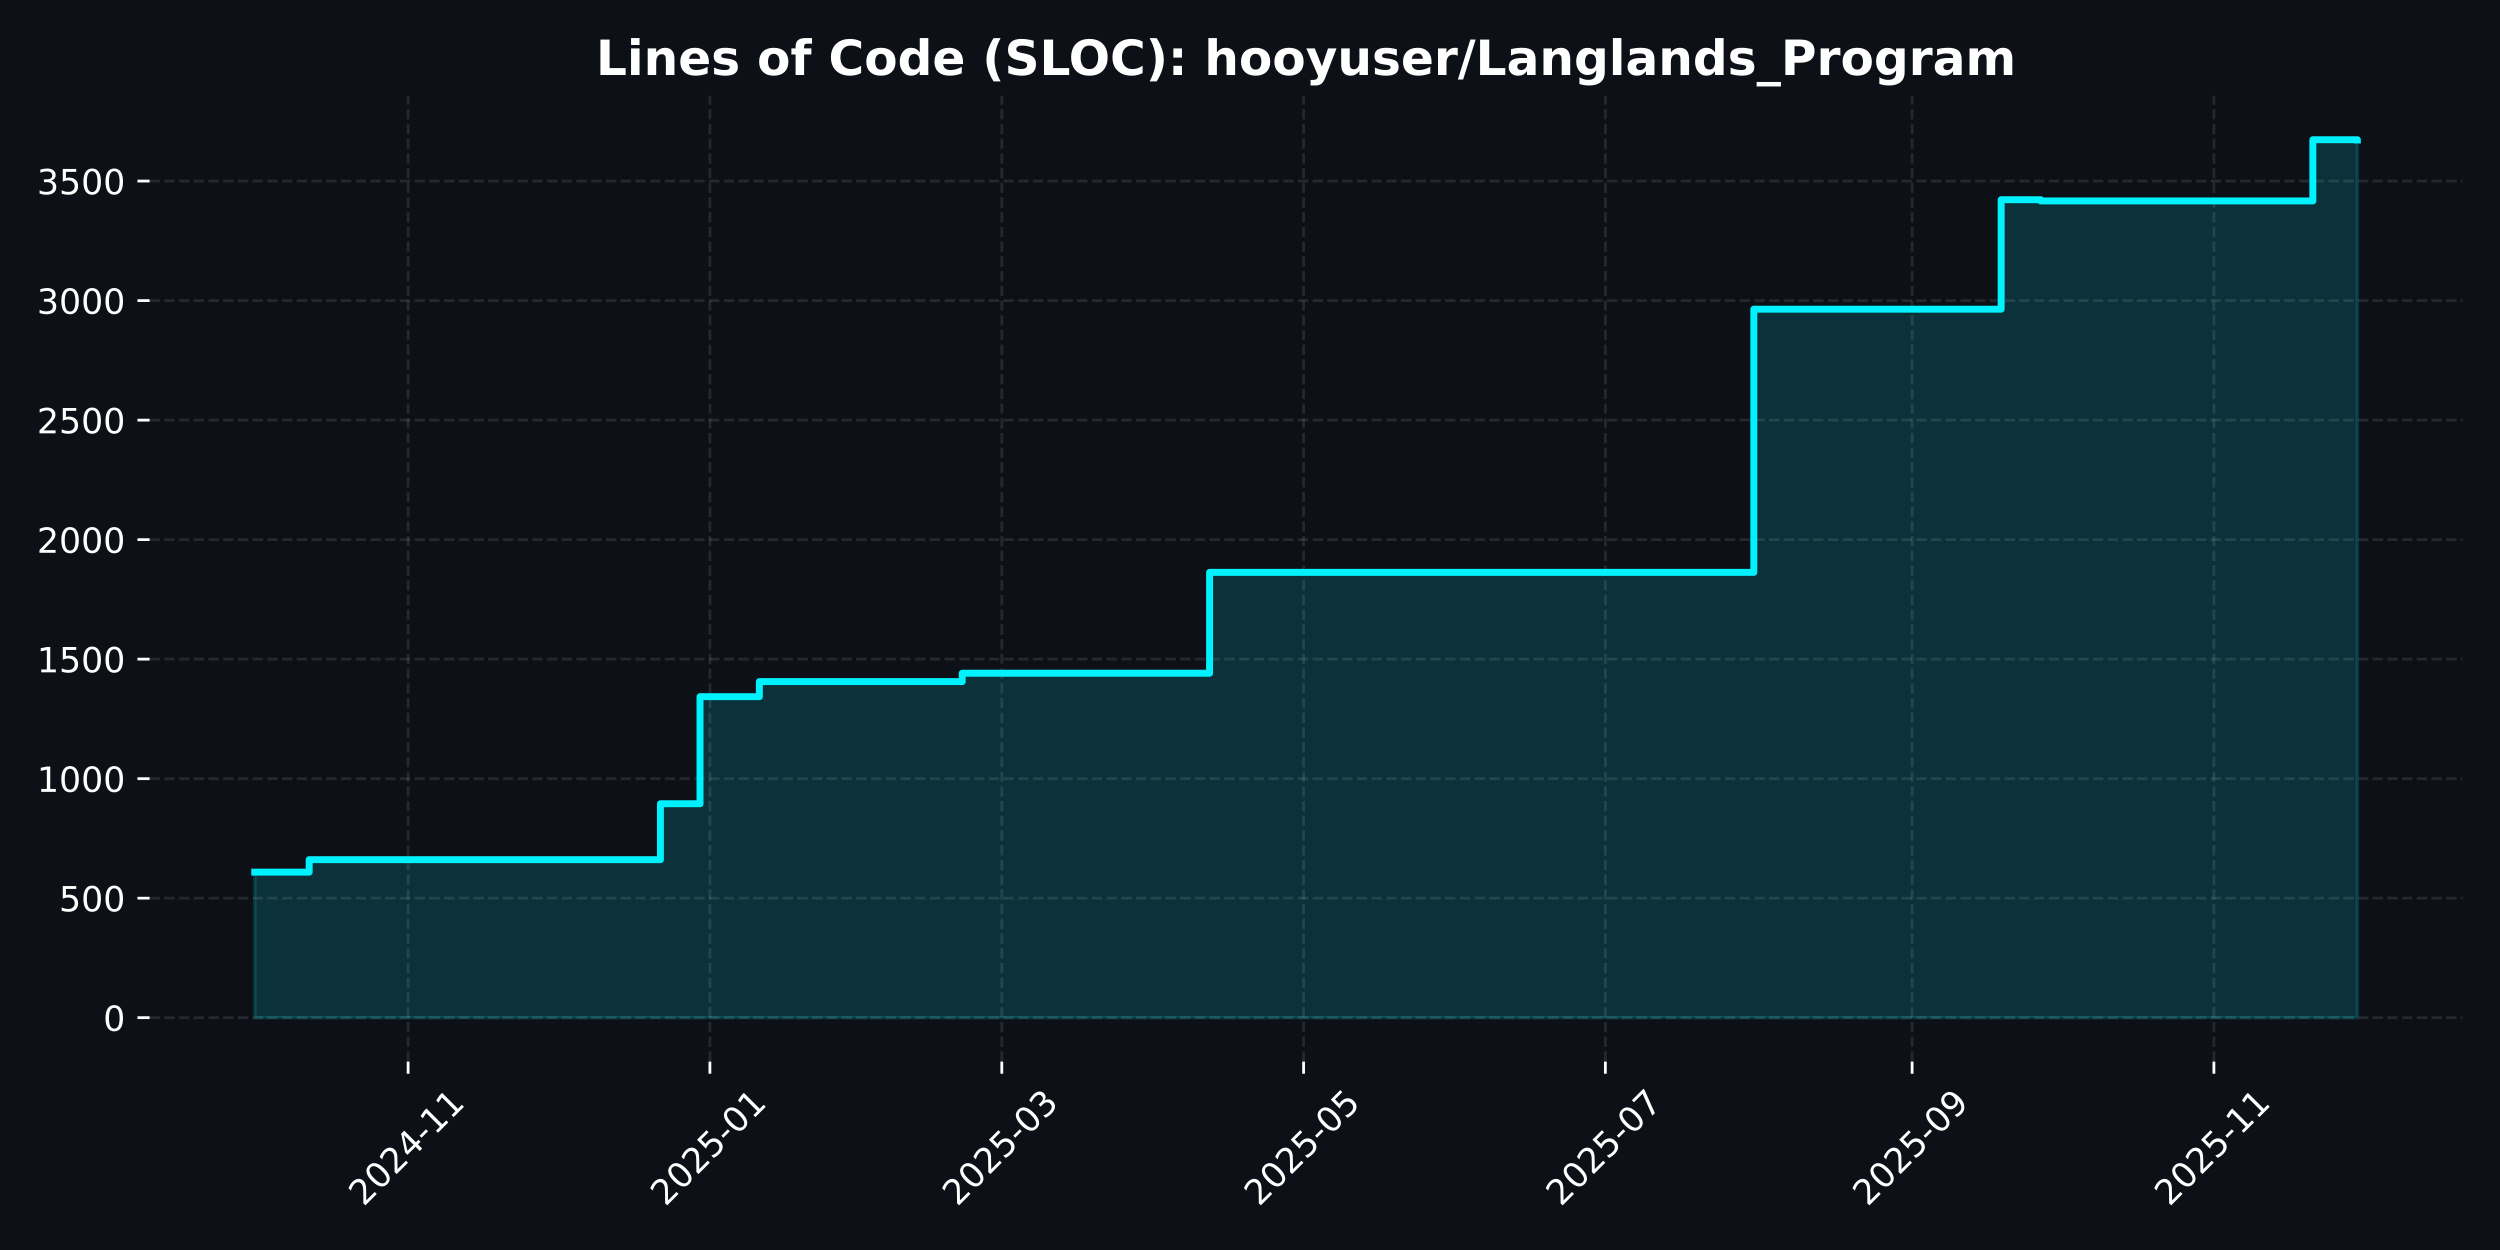
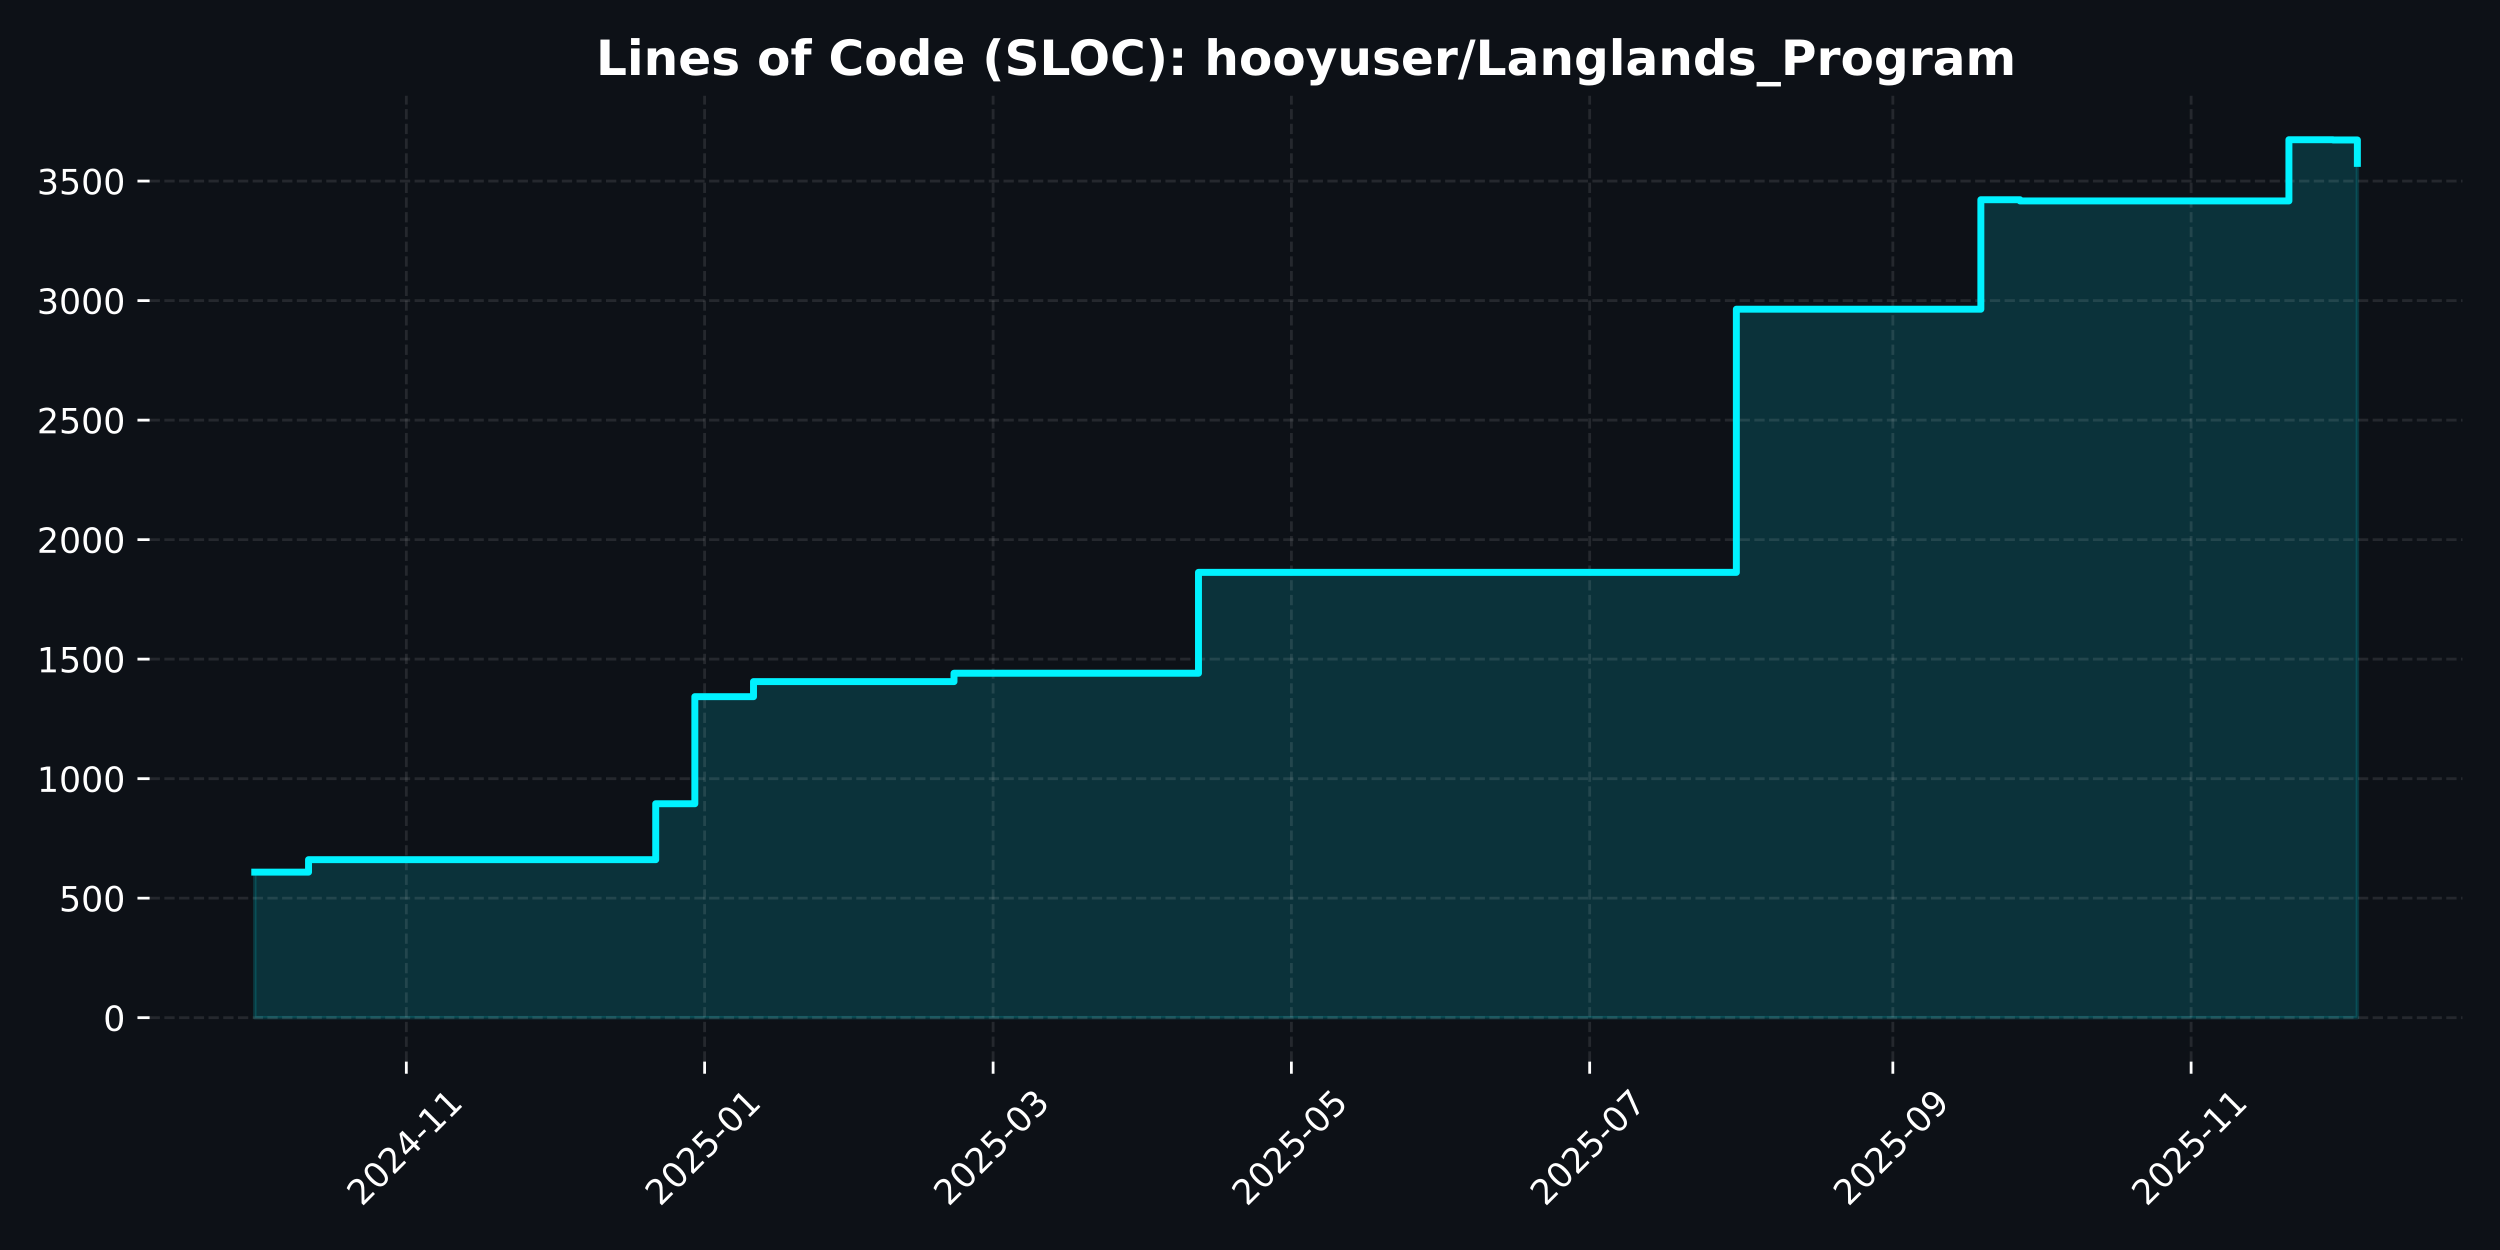
<svg xmlns="http://www.w3.org/2000/svg" xmlns:xlink="http://www.w3.org/1999/xlink" width="720pt" height="360pt" viewBox="0 0 720 360" version="1.1">
  <defs>
    <style type="text/css">*{stroke-linejoin: round; stroke-linecap: butt}</style>
  </defs>
  <g id="figure_1">
    <g id="patch_1">
      <path d="M 0 360  L 720 360  L 720 0  L 0 0  z " style="fill: #0d1117" />
    </g>
    <g id="axes_1">
      <g id="patch_2">
        <path d="M 43.09 305.735  L 709.2 305.735  L 709.2 27.6  L 43.09 27.6  z " style="fill: #0d1117" />
      </g>
      <g id="PolyCollection_1">
        <defs>
-           <path id="macbec35d89" d="M 73.368 -66.908  L 73.368 -108.832  L 89.041 -108.832  L 89.041 -112.411  L 190.204 -112.411  L 190.204 -128.52  L 201.603 -128.52  L 201.603 -159.36  L 218.701 -159.36  L 218.701 -163.697  L 277.119 -163.697  L 277.119 -166.107  L 348.361 -166.107  L 348.361 -195.157  L 505.092 -195.157  L 505.092 -270.95  L 576.334 -270.95  L 576.334 -302.479  L 587.733 -302.479  L 587.733 -302.134  L 666.099 -302.134  L 666.099 -319.758  L 678.922 -319.758  L 678.922 -319.689  L 678.922 -66.908  L 678.922 -66.908  L 678.922 -66.908  L 666.099 -66.908  L 666.099 -66.908  L 587.733 -66.908  L 587.733 -66.908  L 576.334 -66.908  L 576.334 -66.908  L 505.092 -66.908  L 505.092 -66.908  L 348.361 -66.908  L 348.361 -66.908  L 277.119 -66.908  L 277.119 -66.908  L 218.701 -66.908  L 218.701 -66.908  L 201.603 -66.908  L 201.603 -66.908  L 190.204 -66.908  L 190.204 -66.908  L 89.041 -66.908  L 89.041 -66.908  L 73.368 -66.908  z " style="stroke: #00f2ff; stroke-opacity: 0.15" />
+           <path id="m5a54fb9f8e" d="M 73.368 -66.908  L 73.368 -108.832  L 88.859 -108.832  L 88.859 -112.411  L 188.846 -112.411  L 188.846 -128.52  L 200.112 -128.52  L 200.112 -159.36  L 217.011 -159.36  L 217.011 -163.697  L 274.75 -163.697  L 274.75 -166.107  L 345.163 -166.107  L 345.163 -195.157  L 500.072 -195.157  L 500.072 -270.95  L 570.486 -270.95  L 570.486 -302.479  L 581.752 -302.479  L 581.752 -302.134  L 659.207 -302.134  L 659.207 -319.758  L 671.881 -319.758  L 671.881 -319.689  L 678.922 -319.689  L 678.922 -312.942  L 678.922 -66.908  L 678.922 -66.908  L 678.922 -66.908  L 671.881 -66.908  L 671.881 -66.908  L 659.207 -66.908  L 659.207 -66.908  L 581.752 -66.908  L 581.752 -66.908  L 570.486 -66.908  L 570.486 -66.908  L 500.072 -66.908  L 500.072 -66.908  L 345.163 -66.908  L 345.163 -66.908  L 274.75 -66.908  L 274.75 -66.908  L 217.011 -66.908  L 217.011 -66.908  L 200.112 -66.908  L 200.112 -66.908  L 188.846 -66.908  L 188.846 -66.908  L 88.859 -66.908  L 88.859 -66.908  L 73.368 -66.908  z " style="stroke: #00f2ff; stroke-opacity: 0.15" />
        </defs>
-         <g clip-path="url(#p532306b83c)">
-           <use xlink:href="#macbec35d89" x="0" y="360" style="fill: #00f2ff; fill-opacity: 0.15; stroke: #00f2ff; stroke-opacity: 0.15" />
+         <g clip-path="url(#p384848febd)">
+           <use xlink:href="#m5a54fb9f8e" x="0" y="360" style="fill: #00f2ff; fill-opacity: 0.15; stroke: #00f2ff; stroke-opacity: 0.15" />
        </g>
      </g>
      <g id="matplotlib.axis_1">
        <g id="xtick_1">
          <g id="line2d_1">
-             <path d="M 117.538 305.735  L 117.538 27.6  " clip-path="url(#p532306b83c)" style="fill: none; stroke-dasharray: 2.96,1.28; stroke-dashoffset: 0; stroke: #ffffff; stroke-opacity: 0.1; stroke-width: 0.8" />
+             <path d="M 117.024 305.735  L 117.024 27.6  " clip-path="url(#p384848febd)" style="fill: none; stroke-dasharray: 2.96,1.28; stroke-dashoffset: 0; stroke: #ffffff; stroke-opacity: 0.1; stroke-width: 0.8" />
          </g>
          <g id="line2d_2">
            <defs>
-               <path id="m327a53d993" d="M 0 0  L 0 3.5  " style="stroke: #ffffff; stroke-width: 0.8" />
+               <path id="m744ad3e22c" d="M 0 0  L 0 3.5  " style="stroke: #ffffff; stroke-width: 0.8" />
            </defs>
            <g>
-               <use xlink:href="#m327a53d993" x="117.538" y="305.735" style="fill: #ffffff; stroke: #ffffff; stroke-width: 0.8" />
+               <use xlink:href="#m744ad3e22c" x="117.024" y="305.735" style="fill: #ffffff; stroke: #ffffff; stroke-width: 0.8" />
            </g>
          </g>
          <g id="text_1">
-             <g style="fill: #ffffff" transform="translate(104.7163 347.6523) rotate(-45) scale(0.1 -0.1)">
+             <g style="fill: #ffffff" transform="translate(104.2027 347.6523) rotate(-45) scale(0.1 -0.1)">
              <defs>
                <path id="DejaVuSans-32" d="M 1228 531  L 3431 531  L 3431 0  L 469 0  L 469 531  Q 828 903 1448 1529  Q 2069 2156 2228 2338  Q 2531 2678 2651 2914  Q 2772 3150 2772 3378  Q 2772 3750 2511 3984  Q 2250 4219 1831 4219  Q 1534 4219 1204 4116  Q 875 4013 500 3803  L 500 4441  Q 881 4594 1212 4672  Q 1544 4750 1819 4750  Q 2544 4750 2975 4387  Q 3406 4025 3406 3419  Q 3406 3131 3298 2873  Q 3191 2616 2906 2266  Q 2828 2175 2409 1742  Q 1991 1309 1228 531  z " transform="scale(0.015625)" />
                <path id="DejaVuSans-30" d="M 2034 4250  Q 1547 4250 1301 3770  Q 1056 3291 1056 2328  Q 1056 1369 1301 889  Q 1547 409 2034 409  Q 2525 409 2770 889  Q 3016 1369 3016 2328  Q 3016 3291 2770 3770  Q 2525 4250 2034 4250  z M 2034 4750  Q 2819 4750 3233 4129  Q 3647 3509 3647 2328  Q 3647 1150 3233 529  Q 2819 -91 2034 -91  Q 1250 -91 836 529  Q 422 1150 422 2328  Q 422 3509 836 4129  Q 1250 4750 2034 4750  z " transform="scale(0.015625)" />
                <path id="DejaVuSans-34" d="M 2419 4116  L 825 1625  L 2419 1625  L 2419 4116  z M 2253 4666  L 3047 4666  L 3047 1625  L 3713 1625  L 3713 1100  L 3047 1100  L 3047 0  L 2419 0  L 2419 1100  L 313 1100  L 313 1709  L 2253 4666  z " transform="scale(0.015625)" />
                <path id="DejaVuSans-2d" d="M 313 2009  L 1997 2009  L 1997 1497  L 313 1497  L 313 2009  z " transform="scale(0.015625)" />
                <path id="DejaVuSans-31" d="M 794 531  L 1825 531  L 1825 4091  L 703 3866  L 703 4441  L 1819 4666  L 2450 4666  L 2450 531  L 3481 531  L 3481 0  L 794 0  L 794 531  z " transform="scale(0.015625)" />
              </defs>
              <use xlink:href="#DejaVuSans-32" />
              <use xlink:href="#DejaVuSans-30" x="63.623" />
              <use xlink:href="#DejaVuSans-32" x="127.246" />
              <use xlink:href="#DejaVuSans-34" x="190.869" />
              <use xlink:href="#DejaVuSans-2d" x="254.492" />
              <use xlink:href="#DejaVuSans-31" x="290.576" />
              <use xlink:href="#DejaVuSans-31" x="354.199" />
            </g>
          </g>
        </g>
        <g id="xtick_2">
          <g id="line2d_3">
-             <path d="M 204.452 305.735  L 204.452 27.6  " clip-path="url(#p532306b83c)" style="fill: none; stroke-dasharray: 2.96,1.28; stroke-dashoffset: 0; stroke: #ffffff; stroke-opacity: 0.1; stroke-width: 0.8" />
+             <path d="M 202.928 305.735  L 202.928 27.6  " clip-path="url(#p384848febd)" style="fill: none; stroke-dasharray: 2.96,1.28; stroke-dashoffset: 0; stroke: #ffffff; stroke-opacity: 0.1; stroke-width: 0.8" />
          </g>
          <g id="line2d_4">
            <g>
-               <use xlink:href="#m327a53d993" x="204.452" y="305.735" style="fill: #ffffff; stroke: #ffffff; stroke-width: 0.8" />
+               <use xlink:href="#m744ad3e22c" x="202.928" y="305.735" style="fill: #ffffff; stroke: #ffffff; stroke-width: 0.8" />
            </g>
          </g>
          <g id="text_2">
-             <g style="fill: #ffffff" transform="translate(191.6312 347.6523) rotate(-45) scale(0.1 -0.1)">
+             <g style="fill: #ffffff" transform="translate(190.107 347.6523) rotate(-45) scale(0.1 -0.1)">
              <defs>
                <path id="DejaVuSans-35" d="M 691 4666  L 3169 4666  L 3169 4134  L 1269 4134  L 1269 2991  Q 1406 3038 1543 3061  Q 1681 3084 1819 3084  Q 2600 3084 3056 2656  Q 3513 2228 3513 1497  Q 3513 744 3044 326  Q 2575 -91 1722 -91  Q 1428 -91 1123 -41  Q 819 9 494 109  L 494 744  Q 775 591 1075 516  Q 1375 441 1709 441  Q 2250 441 2565 725  Q 2881 1009 2881 1497  Q 2881 1984 2565 2268  Q 2250 2553 1709 2553  Q 1456 2553 1204 2497  Q 953 2441 691 2322  L 691 4666  z " transform="scale(0.015625)" />
              </defs>
              <use xlink:href="#DejaVuSans-32" />
              <use xlink:href="#DejaVuSans-30" x="63.623" />
              <use xlink:href="#DejaVuSans-32" x="127.246" />
              <use xlink:href="#DejaVuSans-35" x="190.869" />
              <use xlink:href="#DejaVuSans-2d" x="254.492" />
              <use xlink:href="#DejaVuSans-30" x="290.576" />
              <use xlink:href="#DejaVuSans-31" x="354.199" />
            </g>
          </g>
        </g>
        <g id="xtick_3">
          <g id="line2d_5">
-             <path d="M 288.518 305.735  L 288.518 27.6  " clip-path="url(#p532306b83c)" style="fill: none; stroke-dasharray: 2.96,1.28; stroke-dashoffset: 0; stroke: #ffffff; stroke-opacity: 0.1; stroke-width: 0.8" />
+             <path d="M 286.016 305.735  L 286.016 27.6  " clip-path="url(#p384848febd)" style="fill: none; stroke-dasharray: 2.96,1.28; stroke-dashoffset: 0; stroke: #ffffff; stroke-opacity: 0.1; stroke-width: 0.8" />
          </g>
          <g id="line2d_6">
            <g>
-               <use xlink:href="#m327a53d993" x="288.518" y="305.735" style="fill: #ffffff; stroke: #ffffff; stroke-width: 0.8" />
+               <use xlink:href="#m744ad3e22c" x="286.016" y="305.735" style="fill: #ffffff; stroke: #ffffff; stroke-width: 0.8" />
            </g>
          </g>
          <g id="text_3">
-             <g style="fill: #ffffff" transform="translate(275.6964 347.6523) rotate(-45) scale(0.1 -0.1)">
+             <g style="fill: #ffffff" transform="translate(273.1947 347.6523) rotate(-45) scale(0.1 -0.1)">
              <defs>
                <path id="DejaVuSans-33" d="M 2597 2516  Q 3050 2419 3304 2112  Q 3559 1806 3559 1356  Q 3559 666 3084 287  Q 2609 -91 1734 -91  Q 1441 -91 1130 -33  Q 819 25 488 141  L 488 750  Q 750 597 1062 519  Q 1375 441 1716 441  Q 2309 441 2620 675  Q 2931 909 2931 1356  Q 2931 1769 2642 2001  Q 2353 2234 1838 2234  L 1294 2234  L 1294 2753  L 1863 2753  Q 2328 2753 2575 2939  Q 2822 3125 2822 3475  Q 2822 3834 2567 4026  Q 2313 4219 1838 4219  Q 1578 4219 1281 4162  Q 984 4106 628 3988  L 628 4550  Q 988 4650 1302 4700  Q 1616 4750 1894 4750  Q 2613 4750 3031 4423  Q 3450 4097 3450 3541  Q 3450 3153 3228 2886  Q 3006 2619 2597 2516  z " transform="scale(0.015625)" />
              </defs>
              <use xlink:href="#DejaVuSans-32" />
              <use xlink:href="#DejaVuSans-30" x="63.623" />
              <use xlink:href="#DejaVuSans-32" x="127.246" />
              <use xlink:href="#DejaVuSans-35" x="190.869" />
              <use xlink:href="#DejaVuSans-2d" x="254.492" />
              <use xlink:href="#DejaVuSans-30" x="290.576" />
              <use xlink:href="#DejaVuSans-33" x="354.199" />
            </g>
          </g>
        </g>
        <g id="xtick_4">
          <g id="line2d_7">
-             <path d="M 375.433 305.735  L 375.433 27.6  " clip-path="url(#p532306b83c)" style="fill: none; stroke-dasharray: 2.96,1.28; stroke-dashoffset: 0; stroke: #ffffff; stroke-opacity: 0.1; stroke-width: 0.8" />
+             <path d="M 371.92 305.735  L 371.92 27.6  " clip-path="url(#p384848febd)" style="fill: none; stroke-dasharray: 2.96,1.28; stroke-dashoffset: 0; stroke: #ffffff; stroke-opacity: 0.1; stroke-width: 0.8" />
          </g>
          <g id="line2d_8">
            <g>
-               <use xlink:href="#m327a53d993" x="375.433" y="305.735" style="fill: #ffffff; stroke: #ffffff; stroke-width: 0.8" />
+               <use xlink:href="#m744ad3e22c" x="371.92" y="305.735" style="fill: #ffffff; stroke: #ffffff; stroke-width: 0.8" />
            </g>
          </g>
          <g id="text_4">
-             <g style="fill: #ffffff" transform="translate(362.6113 347.6523) rotate(-45) scale(0.1 -0.1)">
+             <g style="fill: #ffffff" transform="translate(359.0989 347.6523) rotate(-45) scale(0.1 -0.1)">
              <use xlink:href="#DejaVuSans-32" />
              <use xlink:href="#DejaVuSans-30" x="63.623" />
              <use xlink:href="#DejaVuSans-32" x="127.246" />
              <use xlink:href="#DejaVuSans-35" x="190.869" />
              <use xlink:href="#DejaVuSans-2d" x="254.492" />
              <use xlink:href="#DejaVuSans-30" x="290.576" />
              <use xlink:href="#DejaVuSans-35" x="354.199" />
            </g>
          </g>
        </g>
        <g id="xtick_5">
          <g id="line2d_9">
-             <path d="M 462.347 305.735  L 462.347 27.6  " clip-path="url(#p532306b83c)" style="fill: none; stroke-dasharray: 2.96,1.28; stroke-dashoffset: 0; stroke: #ffffff; stroke-opacity: 0.1; stroke-width: 0.8" />
+             <path d="M 457.824 305.735  L 457.824 27.6  " clip-path="url(#p384848febd)" style="fill: none; stroke-dasharray: 2.96,1.28; stroke-dashoffset: 0; stroke: #ffffff; stroke-opacity: 0.1; stroke-width: 0.8" />
          </g>
          <g id="line2d_10">
            <g>
-               <use xlink:href="#m327a53d993" x="462.347" y="305.735" style="fill: #ffffff; stroke: #ffffff; stroke-width: 0.8" />
+               <use xlink:href="#m744ad3e22c" x="457.824" y="305.735" style="fill: #ffffff; stroke: #ffffff; stroke-width: 0.8" />
            </g>
          </g>
          <g id="text_5">
-             <g style="fill: #ffffff" transform="translate(449.5262 347.6523) rotate(-45) scale(0.1 -0.1)">
+             <g style="fill: #ffffff" transform="translate(445.0032 347.6523) rotate(-45) scale(0.1 -0.1)">
              <defs>
                <path id="DejaVuSans-37" d="M 525 4666  L 3525 4666  L 3525 4397  L 1831 0  L 1172 0  L 2766 4134  L 525 4134  L 525 4666  z " transform="scale(0.015625)" />
              </defs>
              <use xlink:href="#DejaVuSans-32" />
              <use xlink:href="#DejaVuSans-30" x="63.623" />
              <use xlink:href="#DejaVuSans-32" x="127.246" />
              <use xlink:href="#DejaVuSans-35" x="190.869" />
              <use xlink:href="#DejaVuSans-2d" x="254.492" />
              <use xlink:href="#DejaVuSans-30" x="290.576" />
              <use xlink:href="#DejaVuSans-37" x="354.199" />
            </g>
          </g>
        </g>
        <g id="xtick_6">
          <g id="line2d_11">
-             <path d="M 550.687 305.735  L 550.687 27.6  " clip-path="url(#p532306b83c)" style="fill: none; stroke-dasharray: 2.96,1.28; stroke-dashoffset: 0; stroke: #ffffff; stroke-opacity: 0.1; stroke-width: 0.8" />
+             <path d="M 545.137 305.735  L 545.137 27.6  " clip-path="url(#p384848febd)" style="fill: none; stroke-dasharray: 2.96,1.28; stroke-dashoffset: 0; stroke: #ffffff; stroke-opacity: 0.1; stroke-width: 0.8" />
          </g>
          <g id="line2d_12">
            <g>
-               <use xlink:href="#m327a53d993" x="550.687" y="305.735" style="fill: #ffffff; stroke: #ffffff; stroke-width: 0.8" />
+               <use xlink:href="#m744ad3e22c" x="545.137" y="305.735" style="fill: #ffffff; stroke: #ffffff; stroke-width: 0.8" />
            </g>
          </g>
          <g id="text_6">
-             <g style="fill: #ffffff" transform="translate(537.8659 347.6523) rotate(-45) scale(0.1 -0.1)">
+             <g style="fill: #ffffff" transform="translate(532.3157 347.6523) rotate(-45) scale(0.1 -0.1)">
              <defs>
                <path id="DejaVuSans-39" d="M 703 97  L 703 672  Q 941 559 1184 500  Q 1428 441 1663 441  Q 2288 441 2617 861  Q 2947 1281 2994 2138  Q 2813 1869 2534 1725  Q 2256 1581 1919 1581  Q 1219 1581 811 2004  Q 403 2428 403 3163  Q 403 3881 828 4315  Q 1253 4750 1959 4750  Q 2769 4750 3195 4129  Q 3622 3509 3622 2328  Q 3622 1225 3098 567  Q 2575 -91 1691 -91  Q 1453 -91 1209 -44  Q 966 3 703 97  z M 1959 2075  Q 2384 2075 2632 2365  Q 2881 2656 2881 3163  Q 2881 3666 2632 3958  Q 2384 4250 1959 4250  Q 1534 4250 1286 3958  Q 1038 3666 1038 3163  Q 1038 2656 1286 2365  Q 1534 2075 1959 2075  z " transform="scale(0.015625)" />
              </defs>
              <use xlink:href="#DejaVuSans-32" />
              <use xlink:href="#DejaVuSans-30" x="63.623" />
              <use xlink:href="#DejaVuSans-32" x="127.246" />
              <use xlink:href="#DejaVuSans-35" x="190.869" />
              <use xlink:href="#DejaVuSans-2d" x="254.492" />
              <use xlink:href="#DejaVuSans-30" x="290.576" />
              <use xlink:href="#DejaVuSans-39" x="354.199" />
            </g>
          </g>
        </g>
        <g id="xtick_7">
          <g id="line2d_13">
-             <path d="M 637.602 305.735  L 637.602 27.6  " clip-path="url(#p532306b83c)" style="fill: none; stroke-dasharray: 2.96,1.28; stroke-dashoffset: 0; stroke: #ffffff; stroke-opacity: 0.1; stroke-width: 0.8" />
+             <path d="M 631.041 305.735  L 631.041 27.6  " clip-path="url(#p384848febd)" style="fill: none; stroke-dasharray: 2.96,1.28; stroke-dashoffset: 0; stroke: #ffffff; stroke-opacity: 0.1; stroke-width: 0.8" />
          </g>
          <g id="line2d_14">
            <g>
-               <use xlink:href="#m327a53d993" x="637.602" y="305.735" style="fill: #ffffff; stroke: #ffffff; stroke-width: 0.8" />
+               <use xlink:href="#m744ad3e22c" x="631.041" y="305.735" style="fill: #ffffff; stroke: #ffffff; stroke-width: 0.8" />
            </g>
          </g>
          <g id="text_7">
-             <g style="fill: #ffffff" transform="translate(624.7808 347.6523) rotate(-45) scale(0.1 -0.1)">
+             <g style="fill: #ffffff" transform="translate(618.2199 347.6523) rotate(-45) scale(0.1 -0.1)">
              <use xlink:href="#DejaVuSans-32" />
              <use xlink:href="#DejaVuSans-30" x="63.623" />
              <use xlink:href="#DejaVuSans-32" x="127.246" />
              <use xlink:href="#DejaVuSans-35" x="190.869" />
              <use xlink:href="#DejaVuSans-2d" x="254.492" />
              <use xlink:href="#DejaVuSans-31" x="290.576" />
              <use xlink:href="#DejaVuSans-31" x="354.199" />
            </g>
          </g>
        </g>
      </g>
      <g id="matplotlib.axis_2">
        <g id="ytick_1">
          <g id="line2d_15">
-             <path d="M 43.09 293.092  L 709.2 293.092  " clip-path="url(#p532306b83c)" style="fill: none; stroke-dasharray: 2.96,1.28; stroke-dashoffset: 0; stroke: #ffffff; stroke-opacity: 0.1; stroke-width: 0.8" />
+             <path d="M 43.09 293.092  L 709.2 293.092  " clip-path="url(#p384848febd)" style="fill: none; stroke-dasharray: 2.96,1.28; stroke-dashoffset: 0; stroke: #ffffff; stroke-opacity: 0.1; stroke-width: 0.8" />
          </g>
          <g id="line2d_16">
            <defs>
-               <path id="mb0e7eb53b1" d="M 0 0  L -3.5 0  " style="stroke: #ffffff; stroke-width: 0.8" />
+               <path id="me2de190470" d="M 0 0  L -3.5 0  " style="stroke: #ffffff; stroke-width: 0.8" />
            </defs>
            <g>
-               <use xlink:href="#mb0e7eb53b1" x="43.09" y="293.092" style="fill: #ffffff; stroke: #ffffff; stroke-width: 0.8" />
+               <use xlink:href="#me2de190470" x="43.09" y="293.092" style="fill: #ffffff; stroke: #ffffff; stroke-width: 0.8" />
            </g>
          </g>
          <g id="text_8">
            <g style="fill: #ffffff" transform="translate(29.7275 296.8912) scale(0.1 -0.1)">
              <use xlink:href="#DejaVuSans-30" />
            </g>
          </g>
        </g>
        <g id="ytick_2">
          <g id="line2d_17">
-             <path d="M 43.09 258.672  L 709.2 258.672  " clip-path="url(#p532306b83c)" style="fill: none; stroke-dasharray: 2.96,1.28; stroke-dashoffset: 0; stroke: #ffffff; stroke-opacity: 0.1; stroke-width: 0.8" />
+             <path d="M 43.09 258.672  L 709.2 258.672  " clip-path="url(#p384848febd)" style="fill: none; stroke-dasharray: 2.96,1.28; stroke-dashoffset: 0; stroke: #ffffff; stroke-opacity: 0.1; stroke-width: 0.8" />
          </g>
          <g id="line2d_18">
            <g>
-               <use xlink:href="#mb0e7eb53b1" x="43.09" y="258.672" style="fill: #ffffff; stroke: #ffffff; stroke-width: 0.8" />
+               <use xlink:href="#me2de190470" x="43.09" y="258.672" style="fill: #ffffff; stroke: #ffffff; stroke-width: 0.8" />
            </g>
          </g>
          <g id="text_9">
            <g style="fill: #ffffff" transform="translate(17.0025 262.4712) scale(0.1 -0.1)">
              <use xlink:href="#DejaVuSans-35" />
              <use xlink:href="#DejaVuSans-30" x="63.623" />
              <use xlink:href="#DejaVuSans-30" x="127.246" />
            </g>
          </g>
        </g>
        <g id="ytick_3">
          <g id="line2d_19">
-             <path d="M 43.09 224.252  L 709.2 224.252  " clip-path="url(#p532306b83c)" style="fill: none; stroke-dasharray: 2.96,1.28; stroke-dashoffset: 0; stroke: #ffffff; stroke-opacity: 0.1; stroke-width: 0.8" />
+             <path d="M 43.09 224.252  L 709.2 224.252  " clip-path="url(#p384848febd)" style="fill: none; stroke-dasharray: 2.96,1.28; stroke-dashoffset: 0; stroke: #ffffff; stroke-opacity: 0.1; stroke-width: 0.8" />
          </g>
          <g id="line2d_20">
            <g>
-               <use xlink:href="#mb0e7eb53b1" x="43.09" y="224.252" style="fill: #ffffff; stroke: #ffffff; stroke-width: 0.8" />
+               <use xlink:href="#me2de190470" x="43.09" y="224.252" style="fill: #ffffff; stroke: #ffffff; stroke-width: 0.8" />
            </g>
          </g>
          <g id="text_10">
            <g style="fill: #ffffff" transform="translate(10.64 228.0512) scale(0.1 -0.1)">
              <use xlink:href="#DejaVuSans-31" />
              <use xlink:href="#DejaVuSans-30" x="63.623" />
              <use xlink:href="#DejaVuSans-30" x="127.246" />
              <use xlink:href="#DejaVuSans-30" x="190.869" />
            </g>
          </g>
        </g>
        <g id="ytick_4">
          <g id="line2d_21">
-             <path d="M 43.09 189.832  L 709.2 189.832  " clip-path="url(#p532306b83c)" style="fill: none; stroke-dasharray: 2.96,1.28; stroke-dashoffset: 0; stroke: #ffffff; stroke-opacity: 0.1; stroke-width: 0.8" />
+             <path d="M 43.09 189.832  L 709.2 189.832  " clip-path="url(#p384848febd)" style="fill: none; stroke-dasharray: 2.96,1.28; stroke-dashoffset: 0; stroke: #ffffff; stroke-opacity: 0.1; stroke-width: 0.8" />
          </g>
          <g id="line2d_22">
            <g>
-               <use xlink:href="#mb0e7eb53b1" x="43.09" y="189.832" style="fill: #ffffff; stroke: #ffffff; stroke-width: 0.8" />
+               <use xlink:href="#me2de190470" x="43.09" y="189.832" style="fill: #ffffff; stroke: #ffffff; stroke-width: 0.8" />
            </g>
          </g>
          <g id="text_11">
            <g style="fill: #ffffff" transform="translate(10.64 193.6312) scale(0.1 -0.1)">
              <use xlink:href="#DejaVuSans-31" />
              <use xlink:href="#DejaVuSans-35" x="63.623" />
              <use xlink:href="#DejaVuSans-30" x="127.246" />
              <use xlink:href="#DejaVuSans-30" x="190.869" />
            </g>
          </g>
        </g>
        <g id="ytick_5">
          <g id="line2d_23">
-             <path d="M 43.09 155.412  L 709.2 155.412  " clip-path="url(#p532306b83c)" style="fill: none; stroke-dasharray: 2.96,1.28; stroke-dashoffset: 0; stroke: #ffffff; stroke-opacity: 0.1; stroke-width: 0.8" />
+             <path d="M 43.09 155.412  L 709.2 155.412  " clip-path="url(#p384848febd)" style="fill: none; stroke-dasharray: 2.96,1.28; stroke-dashoffset: 0; stroke: #ffffff; stroke-opacity: 0.1; stroke-width: 0.8" />
          </g>
          <g id="line2d_24">
            <g>
-               <use xlink:href="#mb0e7eb53b1" x="43.09" y="155.412" style="fill: #ffffff; stroke: #ffffff; stroke-width: 0.8" />
+               <use xlink:href="#me2de190470" x="43.09" y="155.412" style="fill: #ffffff; stroke: #ffffff; stroke-width: 0.8" />
            </g>
          </g>
          <g id="text_12">
            <g style="fill: #ffffff" transform="translate(10.64 159.2111) scale(0.1 -0.1)">
              <use xlink:href="#DejaVuSans-32" />
              <use xlink:href="#DejaVuSans-30" x="63.623" />
              <use xlink:href="#DejaVuSans-30" x="127.246" />
              <use xlink:href="#DejaVuSans-30" x="190.869" />
            </g>
          </g>
        </g>
        <g id="ytick_6">
          <g id="line2d_25">
-             <path d="M 43.09 120.992  L 709.2 120.992  " clip-path="url(#p532306b83c)" style="fill: none; stroke-dasharray: 2.96,1.28; stroke-dashoffset: 0; stroke: #ffffff; stroke-opacity: 0.1; stroke-width: 0.8" />
+             <path d="M 43.09 120.992  L 709.2 120.992  " clip-path="url(#p384848febd)" style="fill: none; stroke-dasharray: 2.96,1.28; stroke-dashoffset: 0; stroke: #ffffff; stroke-opacity: 0.1; stroke-width: 0.8" />
          </g>
          <g id="line2d_26">
            <g>
-               <use xlink:href="#mb0e7eb53b1" x="43.09" y="120.992" style="fill: #ffffff; stroke: #ffffff; stroke-width: 0.8" />
+               <use xlink:href="#me2de190470" x="43.09" y="120.992" style="fill: #ffffff; stroke: #ffffff; stroke-width: 0.8" />
            </g>
          </g>
          <g id="text_13">
            <g style="fill: #ffffff" transform="translate(10.64 124.7911) scale(0.1 -0.1)">
              <use xlink:href="#DejaVuSans-32" />
              <use xlink:href="#DejaVuSans-35" x="63.623" />
              <use xlink:href="#DejaVuSans-30" x="127.246" />
              <use xlink:href="#DejaVuSans-30" x="190.869" />
            </g>
          </g>
        </g>
        <g id="ytick_7">
          <g id="line2d_27">
-             <path d="M 43.09 86.572  L 709.2 86.572  " clip-path="url(#p532306b83c)" style="fill: none; stroke-dasharray: 2.96,1.28; stroke-dashoffset: 0; stroke: #ffffff; stroke-opacity: 0.1; stroke-width: 0.8" />
+             <path d="M 43.09 86.572  L 709.2 86.572  " clip-path="url(#p384848febd)" style="fill: none; stroke-dasharray: 2.96,1.28; stroke-dashoffset: 0; stroke: #ffffff; stroke-opacity: 0.1; stroke-width: 0.8" />
          </g>
          <g id="line2d_28">
            <g>
-               <use xlink:href="#mb0e7eb53b1" x="43.09" y="86.572" style="fill: #ffffff; stroke: #ffffff; stroke-width: 0.8" />
+               <use xlink:href="#me2de190470" x="43.09" y="86.572" style="fill: #ffffff; stroke: #ffffff; stroke-width: 0.8" />
            </g>
          </g>
          <g id="text_14">
            <g style="fill: #ffffff" transform="translate(10.64 90.37106) scale(0.1 -0.1)">
              <use xlink:href="#DejaVuSans-33" />
              <use xlink:href="#DejaVuSans-30" x="63.623" />
              <use xlink:href="#DejaVuSans-30" x="127.246" />
              <use xlink:href="#DejaVuSans-30" x="190.869" />
            </g>
          </g>
        </g>
        <g id="ytick_8">
          <g id="line2d_29">
-             <path d="M 43.09 52.152  L 709.2 52.152  " clip-path="url(#p532306b83c)" style="fill: none; stroke-dasharray: 2.96,1.28; stroke-dashoffset: 0; stroke: #ffffff; stroke-opacity: 0.1; stroke-width: 0.8" />
+             <path d="M 43.09 52.152  L 709.2 52.152  " clip-path="url(#p384848febd)" style="fill: none; stroke-dasharray: 2.96,1.28; stroke-dashoffset: 0; stroke: #ffffff; stroke-opacity: 0.1; stroke-width: 0.8" />
          </g>
          <g id="line2d_30">
            <g>
-               <use xlink:href="#mb0e7eb53b1" x="43.09" y="52.152" style="fill: #ffffff; stroke: #ffffff; stroke-width: 0.8" />
+               <use xlink:href="#me2de190470" x="43.09" y="52.152" style="fill: #ffffff; stroke: #ffffff; stroke-width: 0.8" />
            </g>
          </g>
          <g id="text_15">
            <g style="fill: #ffffff" transform="translate(10.64 55.95103) scale(0.1 -0.1)">
              <use xlink:href="#DejaVuSans-33" />
              <use xlink:href="#DejaVuSans-35" x="63.623" />
              <use xlink:href="#DejaVuSans-30" x="127.246" />
              <use xlink:href="#DejaVuSans-30" x="190.869" />
            </g>
          </g>
        </g>
      </g>
      <g id="line2d_31">
-         <path d="M 73.368 251.168  L 89.041 251.168  L 89.041 247.589  L 190.204 247.589  L 190.204 231.48  L 201.603 231.48  L 201.603 200.64  L 218.701 200.64  L 218.701 196.303  L 277.119 196.303  L 277.119 193.893  L 348.361 193.893  L 348.361 164.843  L 505.092 164.843  L 505.092 89.05  L 576.334 89.05  L 576.334 57.521  L 587.733 57.521  L 587.733 57.866  L 666.099 57.866  L 666.099 40.242  L 678.922 40.242  L 678.922 40.311  " clip-path="url(#p532306b83c)" style="fill: none; stroke: #00f2ff; stroke-width: 2; stroke-linecap: square" />
+         <path d="M 73.368 251.168  L 88.859 251.168  L 88.859 247.589  L 188.846 247.589  L 188.846 231.48  L 200.112 231.48  L 200.112 200.64  L 217.011 200.64  L 217.011 196.303  L 274.75 196.303  L 274.75 193.893  L 345.163 193.893  L 345.163 164.843  L 500.072 164.843  L 500.072 89.05  L 570.486 89.05  L 570.486 57.521  L 581.752 57.521  L 581.752 57.866  L 659.207 57.866  L 659.207 40.242  L 671.881 40.242  L 671.881 40.311  L 678.922 40.311  L 678.922 47.058  " clip-path="url(#p384848febd)" style="fill: none; stroke: #00f2ff; stroke-width: 2; stroke-linecap: square" />
      </g>
      <g id="text_16">
        <g style="fill: #ffffff" transform="translate(171.6433 21.6) scale(0.14 -0.14)">
          <defs>
            <path id="DejaVuSans-Bold-4c" d="M 588 4666  L 1791 4666  L 1791 909  L 3903 909  L 3903 0  L 588 0  L 588 4666  z " transform="scale(0.015625)" />
            <path id="DejaVuSans-Bold-69" d="M 538 3500  L 1656 3500  L 1656 0  L 538 0  L 538 3500  z M 538 4863  L 1656 4863  L 1656 3950  L 538 3950  L 538 4863  z " transform="scale(0.015625)" />
            <path id="DejaVuSans-Bold-6e" d="M 4056 2131  L 4056 0  L 2931 0  L 2931 347  L 2931 1631  Q 2931 2084 2911 2256  Q 2891 2428 2841 2509  Q 2775 2619 2662 2680  Q 2550 2741 2406 2741  Q 2056 2741 1856 2470  Q 1656 2200 1656 1722  L 1656 0  L 538 0  L 538 3500  L 1656 3500  L 1656 2988  Q 1909 3294 2193 3439  Q 2478 3584 2822 3584  Q 3428 3584 3742 3212  Q 4056 2841 4056 2131  z " transform="scale(0.015625)" />
            <path id="DejaVuSans-Bold-65" d="M 4031 1759  L 4031 1441  L 1416 1441  Q 1456 1047 1700 850  Q 1944 653 2381 653  Q 2734 653 3104 758  Q 3475 863 3866 1075  L 3866 213  Q 3469 63 3072 -14  Q 2675 -91 2278 -91  Q 1328 -91 801 392  Q 275 875 275 1747  Q 275 2603 792 3093  Q 1309 3584 2216 3584  Q 3041 3584 3536 3087  Q 4031 2591 4031 1759  z M 2881 2131  Q 2881 2450 2695 2645  Q 2509 2841 2209 2841  Q 1884 2841 1681 2658  Q 1478 2475 1428 2131  L 2881 2131  z " transform="scale(0.015625)" />
            <path id="DejaVuSans-Bold-73" d="M 3272 3391  L 3272 2541  Q 2913 2691 2578 2766  Q 2244 2841 1947 2841  Q 1628 2841 1473 2761  Q 1319 2681 1319 2516  Q 1319 2381 1436 2309  Q 1553 2238 1856 2203  L 2053 2175  Q 2913 2066 3209 1816  Q 3506 1566 3506 1031  Q 3506 472 3093 190  Q 2681 -91 1863 -91  Q 1516 -91 1145 -36  Q 775 19 384 128  L 384 978  Q 719 816 1070 734  Q 1422 653 1784 653  Q 2113 653 2278 743  Q 2444 834 2444 1013  Q 2444 1163 2330 1236  Q 2216 1309 1875 1350  L 1678 1375  Q 931 1469 631 1722  Q 331 1975 331 2491  Q 331 3047 712 3315  Q 1094 3584 1881 3584  Q 2191 3584 2531 3537  Q 2872 3491 3272 3391  z " transform="scale(0.015625)" />
            <path id="DejaVuSans-Bold-20" transform="scale(0.015625)" />
            <path id="DejaVuSans-Bold-6f" d="M 2203 2784  Q 1831 2784 1636 2517  Q 1441 2250 1441 1747  Q 1441 1244 1636 976  Q 1831 709 2203 709  Q 2569 709 2762 976  Q 2956 1244 2956 1747  Q 2956 2250 2762 2517  Q 2569 2784 2203 2784  z M 2203 3584  Q 3106 3584 3614 3096  Q 4122 2609 4122 1747  Q 4122 884 3614 396  Q 3106 -91 2203 -91  Q 1297 -91 786 396  Q 275 884 275 1747  Q 275 2609 786 3096  Q 1297 3584 2203 3584  z " transform="scale(0.015625)" />
            <path id="DejaVuSans-Bold-66" d="M 2841 4863  L 2841 4128  L 2222 4128  Q 1984 4128 1890 4042  Q 1797 3956 1797 3744  L 1797 3500  L 2753 3500  L 2753 2700  L 1797 2700  L 1797 0  L 678 0  L 678 2700  L 122 2700  L 122 3500  L 678 3500  L 678 3744  Q 678 4316 997 4589  Q 1316 4863 1984 4863  L 2841 4863  z " transform="scale(0.015625)" />
            <path id="DejaVuSans-Bold-43" d="M 4288 256  Q 3956 84 3597 -3  Q 3238 -91 2847 -91  Q 1681 -91 1000 561  Q 319 1213 319 2328  Q 319 3447 1000 4098  Q 1681 4750 2847 4750  Q 3238 4750 3597 4662  Q 3956 4575 4288 4403  L 4288 3438  Q 3953 3666 3628 3772  Q 3303 3878 2944 3878  Q 2300 3878 1931 3465  Q 1563 3053 1563 2328  Q 1563 1606 1931 1193  Q 2300 781 2944 781  Q 3303 781 3628 887  Q 3953 994 4288 1222  L 4288 256  z " transform="scale(0.015625)" />
            <path id="DejaVuSans-Bold-64" d="M 2919 2988  L 2919 4863  L 4044 4863  L 4044 0  L 2919 0  L 2919 506  Q 2688 197 2409 53  Q 2131 -91 1766 -91  Q 1119 -91 703 423  Q 288 938 288 1747  Q 288 2556 703 3070  Q 1119 3584 1766 3584  Q 2128 3584 2408 3439  Q 2688 3294 2919 2988  z M 2181 722  Q 2541 722 2730 984  Q 2919 1247 2919 1747  Q 2919 2247 2730 2509  Q 2541 2772 2181 2772  Q 1825 2772 1636 2509  Q 1447 2247 1447 1747  Q 1447 1247 1636 984  Q 1825 722 2181 722  z " transform="scale(0.015625)" />
            <path id="DejaVuSans-Bold-28" d="M 2413 -844  L 1484 -844  Q 1006 -72 778 623  Q 550 1319 550 2003  Q 550 2688 779 3389  Q 1009 4091 1484 4856  L 2413 4856  Q 2013 4116 1813 3408  Q 1613 2700 1613 2009  Q 1613 1319 1811 609  Q 2009 -100 2413 -844  z " transform="scale(0.015625)" />
            <path id="DejaVuSans-Bold-53" d="M 3834 4519  L 3834 3531  Q 3450 3703 3084 3790  Q 2719 3878 2394 3878  Q 1963 3878 1756 3759  Q 1550 3641 1550 3391  Q 1550 3203 1689 3098  Q 1828 2994 2194 2919  L 2706 2816  Q 3484 2659 3812 2340  Q 4141 2022 4141 1434  Q 4141 663 3683 286  Q 3225 -91 2284 -91  Q 1841 -91 1394 -6  Q 947 78 500 244  L 500 1259  Q 947 1022 1364 901  Q 1781 781 2169 781  Q 2563 781 2772 912  Q 2981 1044 2981 1288  Q 2981 1506 2839 1625  Q 2697 1744 2272 1838  L 1806 1941  Q 1106 2091 782 2419  Q 459 2747 459 3303  Q 459 4000 909 4375  Q 1359 4750 2203 4750  Q 2588 4750 2994 4692  Q 3400 4634 3834 4519  z " transform="scale(0.015625)" />
            <path id="DejaVuSans-Bold-4f" d="M 2719 3878  Q 2169 3878 1866 3472  Q 1563 3066 1563 2328  Q 1563 1594 1866 1187  Q 2169 781 2719 781  Q 3272 781 3575 1187  Q 3878 1594 3878 2328  Q 3878 3066 3575 3472  Q 3272 3878 2719 3878  z M 2719 4750  Q 3844 4750 4481 4106  Q 5119 3463 5119 2328  Q 5119 1197 4481 553  Q 3844 -91 2719 -91  Q 1597 -91 958 553  Q 319 1197 319 2328  Q 319 3463 958 4106  Q 1597 4750 2719 4750  z " transform="scale(0.015625)" />
            <path id="DejaVuSans-Bold-29" d="M 513 -844  Q 913 -100 1113 609  Q 1313 1319 1313 2009  Q 1313 2700 1113 3408  Q 913 4116 513 4856  L 1441 4856  Q 1916 4091 2145 3389  Q 2375 2688 2375 2003  Q 2375 1319 2147 623  Q 1919 -72 1441 -844  L 513 -844  z " transform="scale(0.015625)" />
            <path id="DejaVuSans-Bold-3a" d="M 716 3500  L 1844 3500  L 1844 2291  L 716 2291  L 716 3500  z M 716 1209  L 1844 1209  L 1844 0  L 716 0  L 716 1209  z " transform="scale(0.015625)" />
            <path id="DejaVuSans-Bold-68" d="M 4056 2131  L 4056 0  L 2931 0  L 2931 347  L 2931 1625  Q 2931 2084 2911 2256  Q 2891 2428 2841 2509  Q 2775 2619 2662 2680  Q 2550 2741 2406 2741  Q 2056 2741 1856 2470  Q 1656 2200 1656 1722  L 1656 0  L 538 0  L 538 4863  L 1656 4863  L 1656 2988  Q 1909 3294 2193 3439  Q 2478 3584 2822 3584  Q 3428 3584 3742 3212  Q 4056 2841 4056 2131  z " transform="scale(0.015625)" />
            <path id="DejaVuSans-Bold-79" d="M 78 3500  L 1197 3500  L 2138 1125  L 2938 3500  L 4056 3500  L 2584 -331  Q 2363 -916 2067 -1148  Q 1772 -1381 1288 -1381  L 641 -1381  L 641 -647  L 991 -647  Q 1275 -647 1404 -556  Q 1534 -466 1606 -231  L 1638 -134  L 78 3500  z " transform="scale(0.015625)" />
            <path id="DejaVuSans-Bold-75" d="M 500 1363  L 500 3500  L 1625 3500  L 1625 3150  Q 1625 2866 1622 2436  Q 1619 2006 1619 1863  Q 1619 1441 1641 1255  Q 1663 1069 1716 984  Q 1784 875 1895 815  Q 2006 756 2150 756  Q 2500 756 2700 1025  Q 2900 1294 2900 1772  L 2900 3500  L 4019 3500  L 4019 0  L 2900 0  L 2900 506  Q 2647 200 2364 54  Q 2081 -91 1741 -91  Q 1134 -91 817 281  Q 500 653 500 1363  z " transform="scale(0.015625)" />
            <path id="DejaVuSans-Bold-72" d="M 3138 2547  Q 2991 2616 2845 2648  Q 2700 2681 2553 2681  Q 2122 2681 1889 2404  Q 1656 2128 1656 1613  L 1656 0  L 538 0  L 538 3500  L 1656 3500  L 1656 2925  Q 1872 3269 2151 3426  Q 2431 3584 2822 3584  Q 2878 3584 2943 3579  Q 3009 3575 3134 3559  L 3138 2547  z " transform="scale(0.015625)" />
            <path id="DejaVuSans-Bold-2f" d="M 1644 4666  L 2338 4666  L 691 -594  L 0 -594  L 1644 4666  z " transform="scale(0.015625)" />
            <path id="DejaVuSans-Bold-61" d="M 2106 1575  Q 1756 1575 1579 1456  Q 1403 1338 1403 1106  Q 1403 894 1545 773  Q 1688 653 1941 653  Q 2256 653 2472 879  Q 2688 1106 2688 1447  L 2688 1575  L 2106 1575  z M 3816 1997  L 3816 0  L 2688 0  L 2688 519  Q 2463 200 2181 54  Q 1900 -91 1497 -91  Q 953 -91 614 226  Q 275 544 275 1050  Q 275 1666 698 1953  Q 1122 2241 2028 2241  L 2688 2241  L 2688 2328  Q 2688 2594 2478 2717  Q 2269 2841 1825 2841  Q 1466 2841 1156 2769  Q 847 2697 581 2553  L 581 3406  Q 941 3494 1303 3539  Q 1666 3584 2028 3584  Q 2975 3584 3395 3211  Q 3816 2838 3816 1997  z " transform="scale(0.015625)" />
            <path id="DejaVuSans-Bold-67" d="M 2919 594  Q 2688 288 2409 144  Q 2131 0 1766 0  Q 1125 0 706 504  Q 288 1009 288 1791  Q 288 2575 706 3076  Q 1125 3578 1766 3578  Q 2131 3578 2409 3434  Q 2688 3291 2919 2981  L 2919 3500  L 4044 3500  L 4044 353  Q 4044 -491 3511 -936  Q 2978 -1381 1966 -1381  Q 1638 -1381 1331 -1331  Q 1025 -1281 716 -1178  L 716 -306  Q 1009 -475 1290 -558  Q 1572 -641 1856 -641  Q 2406 -641 2662 -400  Q 2919 -159 2919 353  L 2919 594  z M 2181 2772  Q 1834 2772 1640 2515  Q 1447 2259 1447 1791  Q 1447 1309 1634 1061  Q 1822 813 2181 813  Q 2531 813 2725 1069  Q 2919 1325 2919 1791  Q 2919 2259 2725 2515  Q 2531 2772 2181 2772  z " transform="scale(0.015625)" />
            <path id="DejaVuSans-Bold-6c" d="M 538 4863  L 1656 4863  L 1656 0  L 538 0  L 538 4863  z " transform="scale(0.015625)" />
            <path id="DejaVuSans-Bold-5f" d="M 3200 -916  L 3200 -1509  L 0 -1509  L 0 -916  L 3200 -916  z " transform="scale(0.015625)" />
            <path id="DejaVuSans-Bold-50" d="M 588 4666  L 2584 4666  Q 3475 4666 3951 4270  Q 4428 3875 4428 3144  Q 4428 2409 3951 2014  Q 3475 1619 2584 1619  L 1791 1619  L 1791 0  L 588 0  L 588 4666  z M 1791 3794  L 1791 2491  L 2456 2491  Q 2806 2491 2997 2661  Q 3188 2831 3188 3144  Q 3188 3456 2997 3625  Q 2806 3794 2456 3794  L 1791 3794  z " transform="scale(0.015625)" />
            <path id="DejaVuSans-Bold-6d" d="M 3781 2919  Q 3994 3244 4286 3414  Q 4578 3584 4928 3584  Q 5531 3584 5847 3212  Q 6163 2841 6163 2131  L 6163 0  L 5038 0  L 5038 1825  Q 5041 1866 5042 1909  Q 5044 1953 5044 2034  Q 5044 2406 4934 2573  Q 4825 2741 4581 2741  Q 4263 2741 4089 2478  Q 3916 2216 3909 1719  L 3909 0  L 2784 0  L 2784 1825  Q 2784 2406 2684 2573  Q 2584 2741 2328 2741  Q 2006 2741 1831 2477  Q 1656 2213 1656 1722  L 1656 0  L 531 0  L 531 3500  L 1656 3500  L 1656 2988  Q 1863 3284 2130 3434  Q 2397 3584 2719 3584  Q 3081 3584 3359 3409  Q 3638 3234 3781 2919  z " transform="scale(0.015625)" />
          </defs>
          <use xlink:href="#DejaVuSans-Bold-4c" />
          <use xlink:href="#DejaVuSans-Bold-69" x="63.721" />
          <use xlink:href="#DejaVuSans-Bold-6e" x="97.998" />
          <use xlink:href="#DejaVuSans-Bold-65" x="169.189" />
          <use xlink:href="#DejaVuSans-Bold-73" x="237.012" />
          <use xlink:href="#DejaVuSans-Bold-20" x="296.533" />
          <use xlink:href="#DejaVuSans-Bold-6f" x="331.348" />
          <use xlink:href="#DejaVuSans-Bold-66" x="400.049" />
          <use xlink:href="#DejaVuSans-Bold-20" x="443.555" />
          <use xlink:href="#DejaVuSans-Bold-43" x="478.369" />
          <use xlink:href="#DejaVuSans-Bold-6f" x="551.758" />
          <use xlink:href="#DejaVuSans-Bold-64" x="620.459" />
          <use xlink:href="#DejaVuSans-Bold-65" x="692.041" />
          <use xlink:href="#DejaVuSans-Bold-20" x="759.863" />
          <use xlink:href="#DejaVuSans-Bold-28" x="794.678" />
          <use xlink:href="#DejaVuSans-Bold-53" x="840.381" />
          <use xlink:href="#DejaVuSans-Bold-4c" x="912.402" />
          <use xlink:href="#DejaVuSans-Bold-4f" x="972.498" />
          <use xlink:href="#DejaVuSans-Bold-43" x="1057.508" />
          <use xlink:href="#DejaVuSans-Bold-29" x="1130.896" />
          <use xlink:href="#DejaVuSans-Bold-3a" x="1176.6" />
          <use xlink:href="#DejaVuSans-Bold-20" x="1216.59" />
          <use xlink:href="#DejaVuSans-Bold-68" x="1251.404" />
          <use xlink:href="#DejaVuSans-Bold-6f" x="1322.596" />
          <use xlink:href="#DejaVuSans-Bold-6f" x="1391.297" />
          <use xlink:href="#DejaVuSans-Bold-79" x="1459.998" />
          <use xlink:href="#DejaVuSans-Bold-75" x="1525.184" />
          <use xlink:href="#DejaVuSans-Bold-73" x="1596.375" />
          <use xlink:href="#DejaVuSans-Bold-65" x="1655.896" />
          <use xlink:href="#DejaVuSans-Bold-72" x="1723.719" />
          <use xlink:href="#DejaVuSans-Bold-2f" x="1773.035" />
          <use xlink:href="#DejaVuSans-Bold-4c" x="1809.559" />
          <use xlink:href="#DejaVuSans-Bold-61" x="1873.279" />
          <use xlink:href="#DejaVuSans-Bold-6e" x="1940.76" />
          <use xlink:href="#DejaVuSans-Bold-67" x="2011.951" />
          <use xlink:href="#DejaVuSans-Bold-6c" x="2083.533" />
          <use xlink:href="#DejaVuSans-Bold-61" x="2117.811" />
          <use xlink:href="#DejaVuSans-Bold-6e" x="2185.291" />
          <use xlink:href="#DejaVuSans-Bold-64" x="2256.482" />
          <use xlink:href="#DejaVuSans-Bold-73" x="2328.064" />
          <use xlink:href="#DejaVuSans-Bold-5f" x="2387.586" />
          <use xlink:href="#DejaVuSans-Bold-50" x="2437.586" />
          <use xlink:href="#DejaVuSans-Bold-72" x="2510.877" />
          <use xlink:href="#DejaVuSans-Bold-6f" x="2560.193" />
          <use xlink:href="#DejaVuSans-Bold-67" x="2628.895" />
          <use xlink:href="#DejaVuSans-Bold-72" x="2700.477" />
          <use xlink:href="#DejaVuSans-Bold-61" x="2749.793" />
          <use xlink:href="#DejaVuSans-Bold-6d" x="2817.273" />
        </g>
      </g>
    </g>
  </g>
  <defs>
-     <clipPath id="p532306b83c">
+     <clipPath id="p384848febd">
      <rect x="43.09" y="27.6" width="666.11" height="278.135" />
    </clipPath>
  </defs>
</svg>
